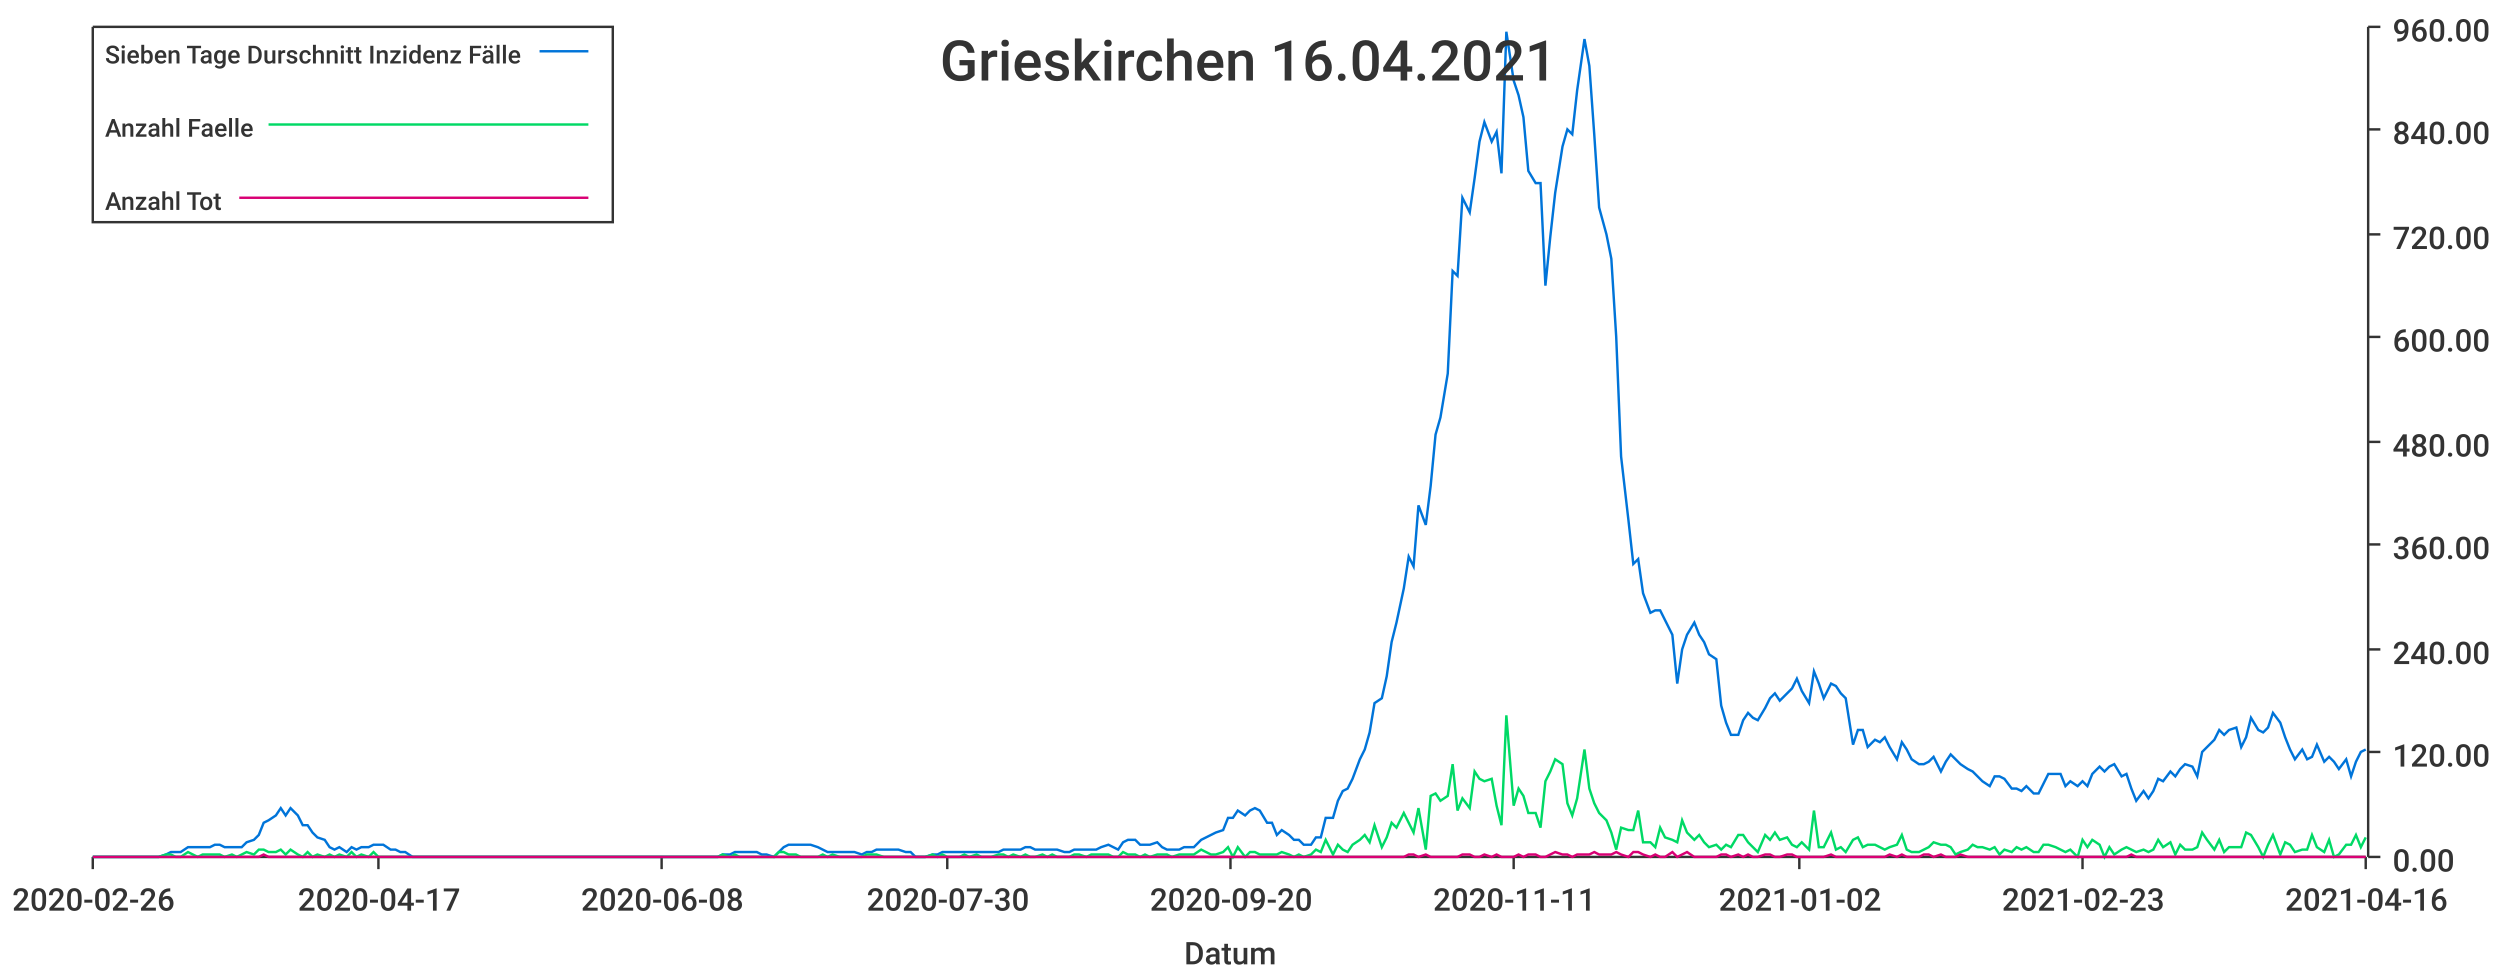
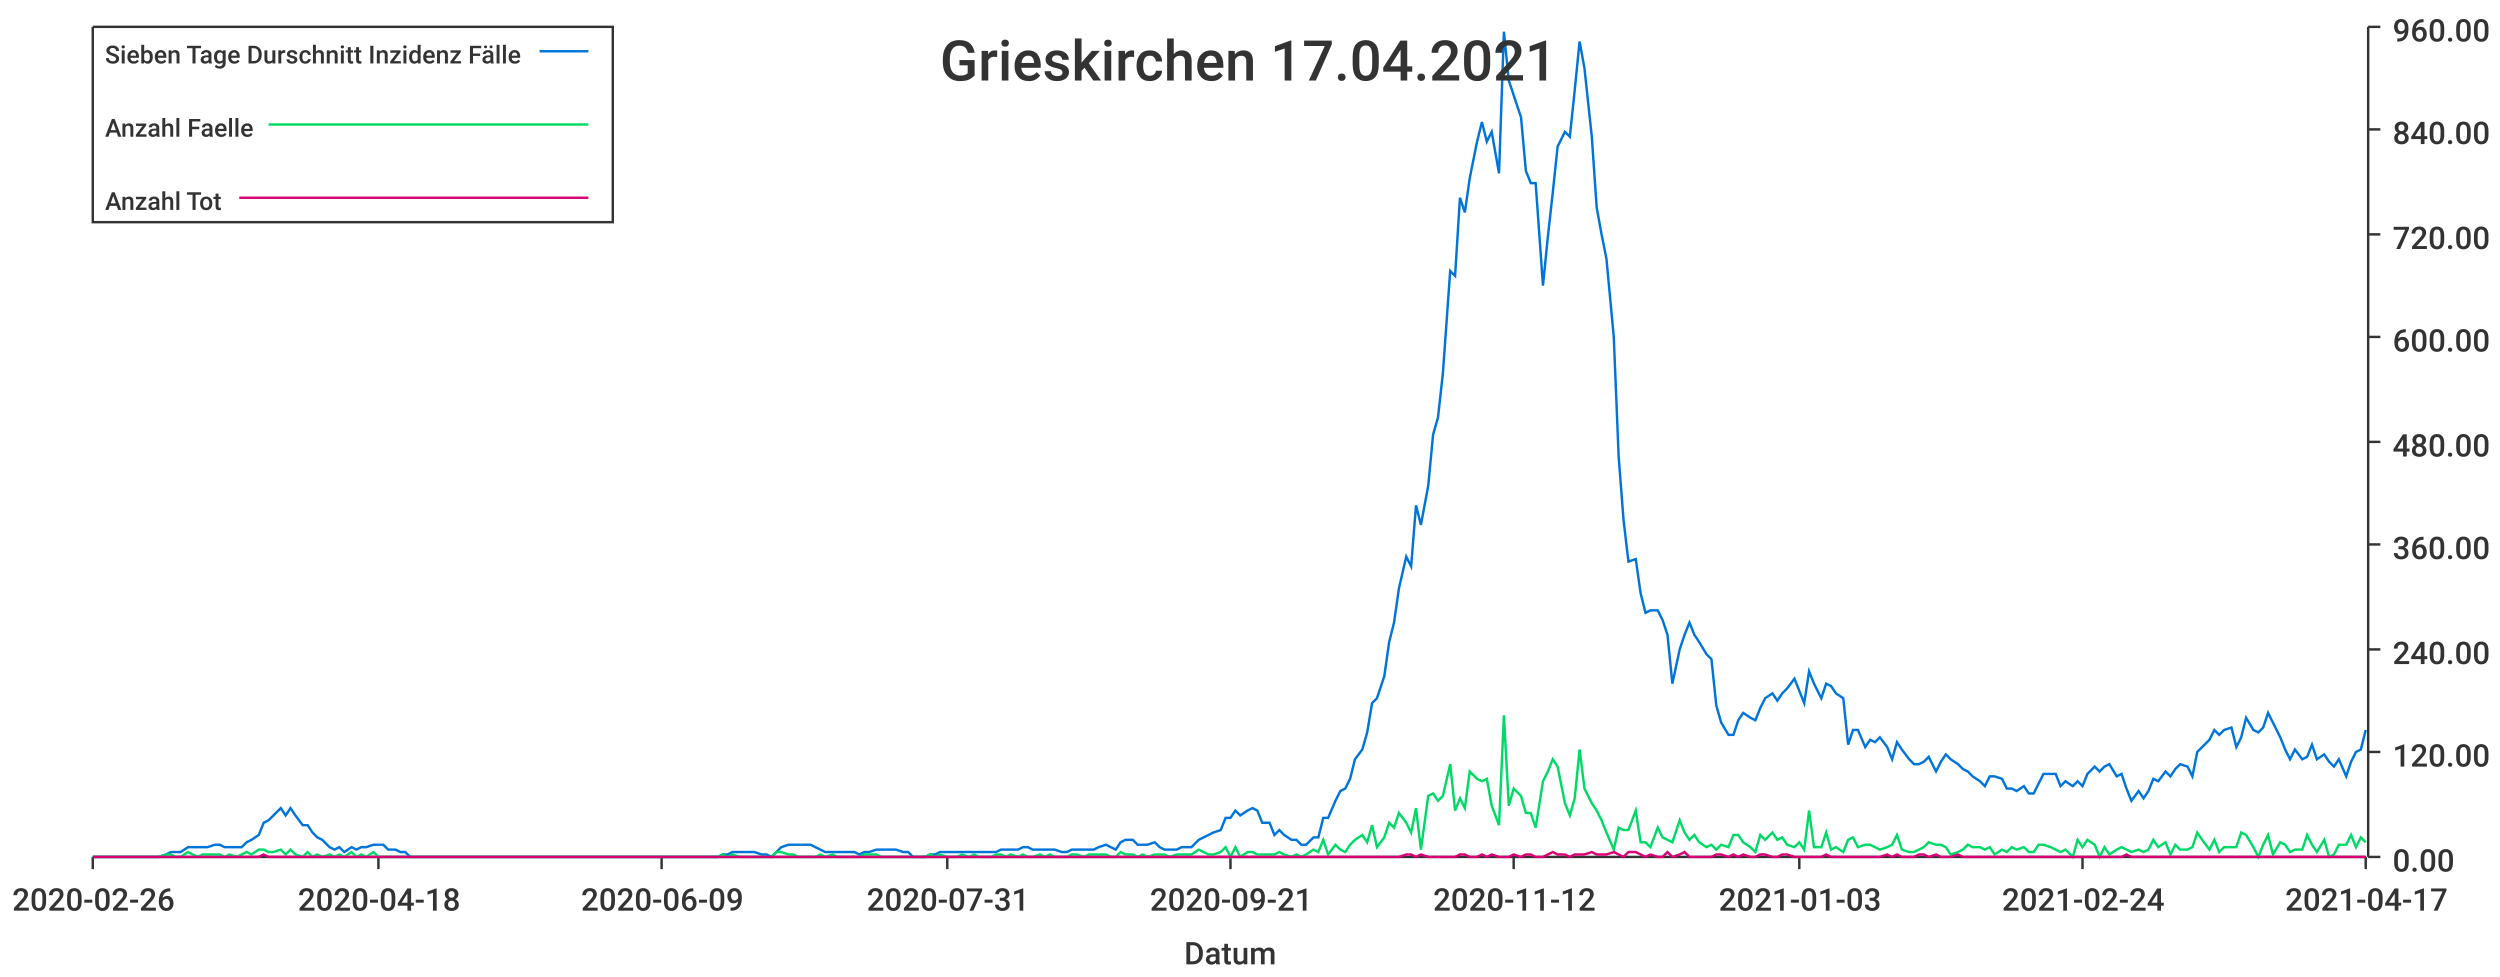
<svg xmlns="http://www.w3.org/2000/svg" width="1024" height="400">\n<path d="M 0 0 L 1024 0 L 1024 400 L 0 400 L 0 0" style="stroke-width:0;stroke:rgba(255,255,255,1.0);fill:rgba(255,255,255,1.0)" />
  <path d="M 38 11 L 969 11 L 969 351 L 38 351 L 38 11" style="stroke-width:0;stroke:rgba(255,255,255,1.0);fill:rgba(255,255,255,1.0)" />
  <path d="M 38 351 L 969 351" style="stroke-width:1;stroke:rgba(51,51,51,1.0);fill:none" />
  <path d="M 38 351 L 38 356" style="stroke-width:1;stroke:rgba(51,51,51,1.0);fill:none" />
  <text x="5" y="373" style="stroke-width:0;stroke:none;fill:rgba(51,51,51,1.0);font-size:12.8px;font-family:'Roboto Medium',sans-serif">2020-02-26</text>
  <path d="M 155 351 L 155 356" style="stroke-width:1;stroke:rgba(51,51,51,1.0);fill:none" />
-   <text x="122" y="373" style="stroke-width:0;stroke:none;fill:rgba(51,51,51,1.0);font-size:12.8px;font-family:'Roboto Medium',sans-serif">2020-04-17</text>
+   <text x="122" y="373" style="stroke-width:0;stroke:none;fill:rgba(51,51,51,1.0);font-size:12.8px;font-family:'Roboto Medium',sans-serif">2020-04-18</text>
  <path d="M 271 351 L 271 356" style="stroke-width:1;stroke:rgba(51,51,51,1.0);fill:none" />
-   <text x="238" y="373" style="stroke-width:0;stroke:none;fill:rgba(51,51,51,1.0);font-size:12.8px;font-family:'Roboto Medium',sans-serif">2020-06-08</text>
+   <text x="238" y="373" style="stroke-width:0;stroke:none;fill:rgba(51,51,51,1.0);font-size:12.8px;font-family:'Roboto Medium',sans-serif">2020-06-09</text>
  <path d="M 388 351 L 388 356" style="stroke-width:1;stroke:rgba(51,51,51,1.0);fill:none" />
-   <text x="355" y="373" style="stroke-width:0;stroke:none;fill:rgba(51,51,51,1.0);font-size:12.8px;font-family:'Roboto Medium',sans-serif">2020-07-30</text>
+   <text x="355" y="373" style="stroke-width:0;stroke:none;fill:rgba(51,51,51,1.0);font-size:12.8px;font-family:'Roboto Medium',sans-serif">2020-07-31</text>
  <path d="M 504 351 L 504 356" style="stroke-width:1;stroke:rgba(51,51,51,1.0);fill:none" />
-   <text x="471" y="373" style="stroke-width:0;stroke:none;fill:rgba(51,51,51,1.0);font-size:12.8px;font-family:'Roboto Medium',sans-serif">2020-09-20</text>
+   <text x="471" y="373" style="stroke-width:0;stroke:none;fill:rgba(51,51,51,1.0);font-size:12.8px;font-family:'Roboto Medium',sans-serif">2020-09-21</text>
  <path d="M 620 351 L 620 356" style="stroke-width:1;stroke:rgba(51,51,51,1.0);fill:none" />
-   <text x="587" y="373" style="stroke-width:0;stroke:none;fill:rgba(51,51,51,1.0);font-size:12.8px;font-family:'Roboto Medium',sans-serif">2020-11-11</text>
+   <text x="587" y="373" style="stroke-width:0;stroke:none;fill:rgba(51,51,51,1.0);font-size:12.8px;font-family:'Roboto Medium',sans-serif">2020-11-12</text>
  <path d="M 737 351 L 737 356" style="stroke-width:1;stroke:rgba(51,51,51,1.0);fill:none" />
-   <text x="704" y="373" style="stroke-width:0;stroke:none;fill:rgba(51,51,51,1.0);font-size:12.8px;font-family:'Roboto Medium',sans-serif">2021-01-02</text>
+   <text x="704" y="373" style="stroke-width:0;stroke:none;fill:rgba(51,51,51,1.0);font-size:12.8px;font-family:'Roboto Medium',sans-serif">2021-01-03</text>
  <path d="M 853 351 L 853 356" style="stroke-width:1;stroke:rgba(51,51,51,1.0);fill:none" />
-   <text x="820" y="373" style="stroke-width:0;stroke:none;fill:rgba(51,51,51,1.0);font-size:12.8px;font-family:'Roboto Medium',sans-serif">2021-02-23</text>
+   <text x="820" y="373" style="stroke-width:0;stroke:none;fill:rgba(51,51,51,1.0);font-size:12.8px;font-family:'Roboto Medium',sans-serif">2021-02-24</text>
  <path d="M 969 351 L 969 356" style="stroke-width:1;stroke:rgba(51,51,51,1.0);fill:none" />
-   <text x="936" y="373" style="stroke-width:0;stroke:none;fill:rgba(51,51,51,1.0);font-size:12.8px;font-family:'Roboto Medium',sans-serif">2021-04-16</text>
+   <text x="936" y="373" style="stroke-width:0;stroke:none;fill:rgba(51,51,51,1.0);font-size:12.8px;font-family:'Roboto Medium',sans-serif">2021-04-17</text>
  <text x="485" y="395" style="stroke-width:0;stroke:none;fill:rgba(51,51,51,1.0);font-size:12.8px;font-family:'Roboto Medium',sans-serif">Datum</text>
  <path d="M 970 351 L 970 11" style="stroke-width:1;stroke:rgba(51,51,51,1.0);fill:none" />
  <path d="M 970 351 L 975 351" style="stroke-width:1;stroke:rgba(51,51,51,1.0);fill:none" />
  <text x="980" y="357" style="stroke-width:0;stroke:none;fill:rgba(51,51,51,1.0);font-size:12.8px;font-family:'Roboto Medium',sans-serif">0.00</text>
  <path d="M 970 308 L 975 308" style="stroke-width:1;stroke:rgba(51,51,51,1.0);fill:none" />
  <text x="980" y="314" style="stroke-width:0;stroke:none;fill:rgba(51,51,51,1.0);font-size:12.8px;font-family:'Roboto Medium',sans-serif">120.00</text>
  <path d="M 970 266 L 975 266" style="stroke-width:1;stroke:rgba(51,51,51,1.0);fill:none" />
  <text x="980" y="272" style="stroke-width:0;stroke:none;fill:rgba(51,51,51,1.0);font-size:12.8px;font-family:'Roboto Medium',sans-serif">240.00</text>
  <path d="M 970 223 L 975 223" style="stroke-width:1;stroke:rgba(51,51,51,1.0);fill:none" />
  <text x="980" y="229" style="stroke-width:0;stroke:none;fill:rgba(51,51,51,1.0);font-size:12.8px;font-family:'Roboto Medium',sans-serif">360.00</text>
  <path d="M 970 181 L 975 181" style="stroke-width:1;stroke:rgba(51,51,51,1.0);fill:none" />
  <text x="980" y="187" style="stroke-width:0;stroke:none;fill:rgba(51,51,51,1.0);font-size:12.8px;font-family:'Roboto Medium',sans-serif">480.00</text>
  <path d="M 970 138 L 975 138" style="stroke-width:1;stroke:rgba(51,51,51,1.0);fill:none" />
  <text x="980" y="144" style="stroke-width:0;stroke:none;fill:rgba(51,51,51,1.0);font-size:12.8px;font-family:'Roboto Medium',sans-serif">600.00</text>
  <path d="M 970 96 L 975 96" style="stroke-width:1;stroke:rgba(51,51,51,1.0);fill:none" />
  <text x="980" y="102" style="stroke-width:0;stroke:none;fill:rgba(51,51,51,1.0);font-size:12.8px;font-family:'Roboto Medium',sans-serif">720.00</text>
  <path d="M 970 53 L 975 53" style="stroke-width:1;stroke:rgba(51,51,51,1.0);fill:none" />
  <text x="980" y="59" style="stroke-width:0;stroke:none;fill:rgba(51,51,51,1.0);font-size:12.8px;font-family:'Roboto Medium',sans-serif">840.00</text>
  <path d="M 970 11 L 975 11" style="stroke-width:1;stroke:rgba(51,51,51,1.0);fill:none" />
  <text x="980" y="17" style="stroke-width:0;stroke:none;fill:rgba(51,51,51,1.0);font-size:12.8px;font-family:'Roboto Medium',sans-serif">960.00</text>
-   <path d="M 38 351 L 41 351 L 43 351 L 45 351 L 47 351 L 50 351 L 52 351 L 54 351 L 56 351 L 59 351 L 61 351 L 63 351 L 65 351 L 68 350 L 70 349 L 72 349 L 74 349 L 77 347 L 79 347 L 81 347 L 83 347 L 86 347 L 88 346 L 90 346 L 92 347 L 95 347 L 97 347 L 99 347 L 101 345 L 104 344 L 106 342 L 108 337 L 110 336 L 113 334 L 115 331 L 117 334 L 119 331 L 122 334 L 124 338 L 126 338 L 128 341 L 130 343 L 133 344 L 135 347 L 137 348 L 139 347 L 142 349 L 144 347 L 146 348 L 148 347 L 151 347 L 153 346 L 155 346 L 157 346 L 160 348 L 162 348 L 164 349 L 166 349 L 169 351 L 171 351 L 173 351 L 175 351 L 178 351 L 180 351 L 182 351 L 184 351 L 187 351 L 189 351 L 191 351 L 193 351 L 196 351 L 198 351 L 200 351 L 202 351 L 205 351 L 207 351 L 209 351 L 211 351 L 213 351 L 216 351 L 218 351 L 220 351 L 222 351 L 225 351 L 227 351 L 229 351 L 231 351 L 234 351 L 236 351 L 238 351 L 240 351 L 243 351 L 245 351 L 247 351 L 249 351 L 252 351 L 254 351 L 256 351 L 258 351 L 261 351 L 263 351 L 265 351 L 267 351 L 270 351 L 272 351 L 274 351 L 276 351 L 279 351 L 281 351 L 283 351 L 285 351 L 288 351 L 290 351 L 292 351 L 294 351 L 296 350 L 299 350 L 301 349 L 303 349 L 305 349 L 308 349 L 310 349 L 312 350 L 314 350 L 317 351 L 319 349 L 321 347 L 323 346 L 326 346 L 328 346 L 330 346 L 332 346 L 335 347 L 337 348 L 339 349 L 341 349 L 344 349 L 346 349 L 348 349 L 350 349 L 353 350 L 355 349 L 357 349 L 359 348 L 362 348 L 364 348 L 366 348 L 368 348 L 371 349 L 373 349 L 375 351 L 377 351 L 379 351 L 382 350 L 384 350 L 386 349 L 388 349 L 391 349 L 393 349 L 395 349 L 397 349 L 400 349 L 402 349 L 404 349 L 406 349 L 409 349 L 411 348 L 413 348 L 415 348 L 418 348 L 420 347 L 422 347 L 424 348 L 427 348 L 429 348 L 431 348 L 433 348 L 436 349 L 438 349 L 440 348 L 442 348 L 445 348 L 447 348 L 449 348 L 451 347 L 454 346 L 456 347 L 458 348 L 460 345 L 462 344 L 465 344 L 467 346 L 469 346 L 471 346 L 474 345 L 476 347 L 478 348 L 480 348 L 483 348 L 485 347 L 487 347 L 489 347 L 492 344 L 494 343 L 496 342 L 498 341 L 501 340 L 503 335 L 505 335 L 507 332 L 510 334 L 512 332 L 514 331 L 516 332 L 519 337 L 521 337 L 523 342 L 525 340 L 528 342 L 530 344 L 532 344 L 534 346 L 537 346 L 539 343 L 541 343 L 543 335 L 546 335 L 548 328 L 550 324 L 552 323 L 554 319 L 557 311 L 559 307 L 561 300 L 563 288 L 566 286 L 568 277 L 570 263 L 572 255 L 575 241 L 577 228 L 579 232 L 581 207 L 584 215 L 586 199 L 588 178 L 590 171 L 593 153 L 595 111 L 597 113 L 599 81 L 602 87 L 604 73 L 606 58 L 608 50 L 611 58 L 613 54 L 615 71 L 617 13 L 620 33 L 622 39 L 624 48 L 626 70 L 629 75 L 631 75 L 633 117 L 635 97 L 637 79 L 640 60 L 642 53 L 644 55 L 646 37 L 649 16 L 651 27 L 653 55 L 655 85 L 658 96 L 660 106 L 662 138 L 664 187 L 667 213 L 669 231 L 671 229 L 673 243 L 676 251 L 678 250 L 680 250 L 682 254 L 685 260 L 687 280 L 689 266 L 691 260 L 694 255 L 696 260 L 698 263 L 700 268 L 703 270 L 705 289 L 707 296 L 709 301 L 712 301 L 714 295 L 716 292 L 718 294 L 720 295 L 723 290 L 725 286 L 727 284 L 729 287 L 732 284 L 734 282 L 736 278 L 738 283 L 741 288 L 743 275 L 745 280 L 747 286 L 750 280 L 752 281 L 754 284 L 756 286 L 759 305 L 761 299 L 763 299 L 765 306 L 768 303 L 770 304 L 772 302 L 774 306 L 777 311 L 779 304 L 781 307 L 783 311 L 786 313 L 788 313 L 790 312 L 792 310 L 795 316 L 797 312 L 799 309 L 801 311 L 803 313 L 806 315 L 808 316 L 810 318 L 812 320 L 815 322 L 817 318 L 819 318 L 821 319 L 824 323 L 826 323 L 828 324 L 830 322 L 833 325 L 835 325 L 837 321 L 839 317 L 842 317 L 844 317 L 846 322 L 848 320 L 851 322 L 853 320 L 855 322 L 857 317 L 860 314 L 862 316 L 864 314 L 866 313 L 869 318 L 871 317 L 873 323 L 875 328 L 878 324 L 880 327 L 882 324 L 884 319 L 886 320 L 889 316 L 891 318 L 893 315 L 895 313 L 898 314 L 900 318 L 902 308 L 904 306 L 907 303 L 909 299 L 911 301 L 913 299 L 916 298 L 918 306 L 920 302 L 922 294 L 925 299 L 927 300 L 929 298 L 931 292 L 934 296 L 936 302 L 938 307 L 940 311 L 943 307 L 945 311 L 947 310 L 949 305 L 952 312 L 954 310 L 956 312 L 958 315 L 961 311 L 963 318 L 965 312 L 967 308 L 969 307" style="stroke-width:1;stroke:rgba(0,116,217,1.0);fill:none" />
-   <path d="M 38 351 L 41 351 L 43 351 L 45 351 L 47 351 L 50 351 L 52 351 L 54 351 L 56 351 L 59 351 L 61 351 L 63 351 L 65 351 L 68 350 L 70 350 L 72 351 L 74 351 L 77 349 L 79 350 L 81 351 L 83 350 L 86 350 L 88 350 L 90 350 L 92 351 L 95 350 L 97 351 L 99 350 L 101 349 L 104 350 L 106 348 L 108 348 L 110 349 L 113 349 L 115 348 L 117 350 L 119 348 L 122 350 L 124 351 L 126 349 L 128 351 L 130 350 L 133 351 L 135 350 L 137 351 L 139 350 L 142 351 L 144 349 L 146 351 L 148 350 L 151 351 L 153 349 L 155 351 L 157 351 L 160 351 L 162 351 L 164 351 L 166 351 L 169 351 L 171 351 L 173 351 L 175 351 L 178 351 L 180 351 L 182 351 L 184 351 L 187 351 L 189 351 L 191 351 L 193 351 L 196 351 L 198 351 L 200 351 L 202 351 L 205 351 L 207 351 L 209 351 L 211 351 L 213 351 L 216 351 L 218 351 L 220 351 L 222 351 L 225 351 L 227 351 L 229 351 L 231 351 L 234 351 L 236 351 L 238 351 L 240 351 L 243 351 L 245 351 L 247 351 L 249 351 L 252 351 L 254 351 L 256 351 L 258 351 L 261 351 L 263 351 L 265 351 L 267 351 L 270 351 L 272 351 L 274 351 L 276 351 L 279 351 L 281 351 L 283 351 L 285 351 L 288 351 L 290 351 L 292 351 L 294 351 L 296 350 L 299 351 L 301 350 L 303 351 L 305 351 L 308 351 L 310 351 L 312 351 L 314 351 L 317 351 L 319 349 L 321 349 L 323 350 L 326 350 L 328 351 L 330 351 L 332 351 L 335 351 L 337 350 L 339 351 L 341 350 L 344 351 L 346 351 L 348 351 L 350 351 L 353 351 L 355 350 L 357 350 L 359 350 L 362 351 L 364 351 L 366 351 L 368 351 L 371 351 L 373 351 L 375 351 L 377 351 L 379 351 L 382 350 L 384 351 L 386 350 L 388 351 L 391 351 L 393 351 L 395 350 L 397 351 L 400 350 L 402 351 L 404 351 L 406 351 L 409 350 L 411 350 L 413 351 L 415 350 L 418 351 L 420 350 L 422 351 L 424 351 L 427 350 L 429 351 L 431 350 L 433 351 L 436 351 L 438 351 L 440 350 L 442 350 L 445 351 L 447 350 L 449 350 L 451 350 L 454 350 L 456 351 L 458 351 L 460 349 L 462 350 L 465 350 L 467 351 L 469 350 L 471 351 L 474 350 L 476 350 L 478 350 L 480 351 L 483 350 L 485 350 L 487 350 L 489 350 L 492 348 L 494 349 L 496 350 L 498 350 L 501 349 L 503 347 L 505 351 L 507 347 L 510 351 L 512 349 L 514 349 L 516 350 L 519 350 L 521 350 L 523 350 L 525 349 L 528 350 L 530 351 L 532 350 L 534 351 L 537 350 L 539 348 L 541 349 L 543 344 L 546 350 L 548 346 L 550 348 L 552 349 L 554 346 L 557 344 L 559 342 L 561 345 L 563 338 L 566 347 L 568 343 L 570 337 L 572 339 L 575 333 L 577 337 L 579 341 L 581 331 L 584 348 L 586 326 L 588 325 L 590 328 L 593 326 L 595 313 L 597 332 L 599 327 L 602 331 L 604 316 L 606 319 L 608 320 L 611 319 L 613 330 L 615 338 L 617 293 L 620 330 L 622 323 L 624 326 L 626 333 L 629 333 L 631 339 L 633 320 L 635 316 L 637 311 L 640 313 L 642 329 L 644 334 L 646 327 L 649 307 L 651 323 L 653 329 L 655 333 L 658 336 L 660 341 L 662 348 L 664 339 L 667 340 L 669 340 L 671 332 L 673 345 L 676 345 L 678 347 L 680 339 L 682 343 L 685 344 L 687 345 L 689 336 L 691 341 L 694 344 L 696 342 L 698 345 L 700 347 L 703 346 L 705 348 L 707 346 L 709 347 L 712 342 L 714 342 L 716 345 L 718 347 L 720 349 L 723 342 L 725 344 L 727 341 L 729 344 L 732 343 L 734 346 L 736 347 L 738 345 L 741 348 L 743 332 L 745 347 L 747 347 L 750 341 L 752 348 L 754 347 L 756 349 L 759 344 L 761 343 L 763 347 L 765 346 L 768 346 L 770 347 L 772 348 L 774 347 L 777 346 L 779 342 L 781 348 L 783 349 L 786 349 L 788 348 L 790 347 L 792 345 L 795 346 L 797 346 L 799 347 L 801 350 L 803 349 L 806 348 L 808 346 L 810 347 L 812 347 L 815 348 L 817 347 L 819 350 L 821 348 L 824 349 L 826 347 L 828 348 L 830 347 L 833 349 L 835 349 L 837 346 L 839 346 L 842 347 L 844 348 L 846 349 L 848 348 L 851 351 L 853 344 L 855 347 L 857 344 L 860 346 L 862 351 L 864 347 L 866 350 L 869 348 L 871 347 L 873 348 L 875 349 L 878 348 L 880 349 L 882 348 L 884 344 L 886 347 L 889 345 L 891 350 L 893 346 L 895 348 L 898 348 L 900 347 L 902 341 L 904 344 L 907 348 L 909 344 L 911 349 L 913 347 L 916 347 L 918 347 L 920 341 L 922 342 L 925 347 L 927 351 L 929 346 L 931 342 L 934 350 L 936 345 L 938 346 L 940 349 L 943 348 L 945 348 L 947 342 L 949 347 L 952 349 L 954 344 L 956 351 L 958 350 L 961 346 L 963 346 L 965 342 L 967 347 L 969 343" style="stroke-width:1;stroke:rgba(0,217,101,1.0);fill:none" />
-   <path d="M 38 351 L 41 351 L 43 351 L 45 351 L 47 351 L 50 351 L 52 351 L 54 351 L 56 351 L 59 351 L 61 351 L 63 351 L 65 351 L 68 351 L 70 351 L 72 351 L 74 351 L 77 351 L 79 351 L 81 351 L 83 351 L 86 351 L 88 351 L 90 351 L 92 351 L 95 351 L 97 351 L 99 351 L 101 351 L 104 351 L 106 351 L 108 350 L 110 351 L 113 351 L 115 351 L 117 351 L 119 351 L 122 351 L 124 351 L 126 351 L 128 351 L 130 351 L 133 351 L 135 351 L 137 351 L 139 351 L 142 351 L 144 351 L 146 351 L 148 351 L 151 351 L 153 351 L 155 351 L 157 351 L 160 351 L 162 351 L 164 351 L 166 351 L 169 351 L 171 351 L 173 351 L 175 351 L 178 351 L 180 351 L 182 351 L 184 351 L 187 351 L 189 351 L 191 351 L 193 351 L 196 351 L 198 351 L 200 351 L 202 351 L 205 351 L 207 351 L 209 351 L 211 351 L 213 351 L 216 351 L 218 351 L 220 351 L 222 351 L 225 351 L 227 351 L 229 351 L 231 351 L 234 351 L 236 351 L 238 351 L 240 351 L 243 351 L 245 351 L 247 351 L 249 351 L 252 351 L 254 351 L 256 351 L 258 351 L 261 351 L 263 351 L 265 351 L 267 351 L 270 351 L 272 351 L 274 351 L 276 351 L 279 351 L 281 351 L 283 351 L 285 351 L 288 351 L 290 351 L 292 351 L 294 351 L 296 351 L 299 351 L 301 351 L 303 351 L 305 351 L 308 351 L 310 351 L 312 351 L 314 351 L 317 351 L 319 351 L 321 351 L 323 351 L 326 351 L 328 351 L 330 351 L 332 351 L 335 351 L 337 351 L 339 351 L 341 351 L 344 351 L 346 351 L 348 351 L 350 351 L 353 351 L 355 351 L 357 351 L 359 351 L 362 351 L 364 351 L 366 351 L 368 351 L 371 351 L 373 351 L 375 351 L 377 351 L 379 351 L 382 351 L 384 351 L 386 351 L 388 351 L 391 351 L 393 351 L 395 351 L 397 351 L 400 351 L 402 351 L 404 351 L 406 351 L 409 351 L 411 351 L 413 351 L 415 351 L 418 351 L 420 351 L 422 351 L 424 351 L 427 351 L 429 351 L 431 351 L 433 351 L 436 351 L 438 351 L 440 351 L 442 351 L 445 351 L 447 351 L 449 351 L 451 351 L 454 351 L 456 351 L 458 351 L 460 351 L 462 351 L 465 351 L 467 351 L 469 351 L 471 351 L 474 351 L 476 351 L 478 351 L 480 351 L 483 351 L 485 351 L 487 351 L 489 351 L 492 351 L 494 351 L 496 351 L 498 351 L 501 351 L 503 351 L 505 351 L 507 351 L 510 351 L 512 351 L 514 351 L 516 351 L 519 351 L 521 351 L 523 351 L 525 351 L 528 351 L 530 351 L 532 351 L 534 351 L 537 351 L 539 351 L 541 351 L 543 351 L 546 351 L 548 351 L 550 351 L 552 351 L 554 351 L 557 351 L 559 351 L 561 351 L 563 351 L 566 351 L 568 351 L 570 351 L 572 351 L 575 351 L 577 350 L 579 350 L 581 351 L 584 350 L 586 351 L 588 351 L 590 351 L 593 351 L 595 351 L 597 351 L 599 350 L 602 350 L 604 351 L 606 351 L 608 350 L 611 351 L 613 350 L 615 351 L 617 351 L 620 351 L 622 350 L 624 351 L 626 350 L 629 350 L 631 351 L 633 351 L 635 350 L 637 349 L 640 350 L 642 350 L 644 351 L 646 350 L 649 350 L 651 350 L 653 349 L 655 350 L 658 350 L 660 350 L 662 349 L 664 350 L 667 351 L 669 349 L 671 349 L 673 350 L 676 351 L 678 350 L 680 351 L 682 351 L 685 349 L 687 351 L 689 350 L 691 349 L 694 351 L 696 351 L 698 351 L 700 351 L 703 351 L 705 350 L 707 350 L 709 351 L 712 350 L 714 351 L 716 350 L 718 351 L 720 351 L 723 350 L 725 350 L 727 351 L 729 351 L 732 350 L 734 350 L 736 351 L 738 351 L 741 351 L 743 351 L 745 351 L 747 351 L 750 350 L 752 351 L 754 351 L 756 351 L 759 351 L 761 351 L 763 351 L 765 351 L 768 351 L 770 351 L 772 351 L 774 350 L 777 351 L 779 350 L 781 351 L 783 351 L 786 351 L 788 350 L 790 350 L 792 351 L 795 350 L 797 351 L 799 351 L 801 351 L 803 350 L 806 351 L 808 351 L 810 351 L 812 351 L 815 351 L 817 351 L 819 351 L 821 351 L 824 351 L 826 351 L 828 351 L 830 351 L 833 351 L 835 351 L 837 351 L 839 351 L 842 351 L 844 351 L 846 351 L 848 351 L 851 351 L 853 351 L 855 351 L 857 351 L 860 351 L 862 351 L 864 351 L 866 351 L 869 351 L 871 351 L 873 350 L 875 351 L 878 351 L 880 351 L 882 351 L 884 351 L 886 351 L 889 351 L 891 351 L 893 351 L 895 351 L 898 351 L 900 351 L 902 351 L 904 351 L 907 351 L 909 351 L 911 351 L 913 351 L 916 351 L 918 351 L 920 351 L 922 351 L 925 351 L 927 351 L 929 351 L 931 351 L 934 351 L 936 351 L 938 351 L 940 351 L 943 351 L 945 351 L 947 351 L 949 351 L 952 351 L 954 351 L 956 351 L 958 351 L 961 351 L 963 351 L 965 351 L 967 351 L 969 351" style="stroke-width:1;stroke:rgba(217,0,116,1.0);fill:none" />
-   <text x="385" y="33" style="stroke-width:0;stroke:none;fill:rgba(51,51,51,1.0);font-size:23.0px;font-family:'Roboto Medium',sans-serif">Grieskirchen 16.04.2021</text>
+   <path d="M 38 351 L 41 351 L 43 351 L 45 351 L 47 351 L 50 351 L 52 351 L 54 351 L 56 351 L 59 351 L 61 351 L 63 351 L 65 351 L 68 350 L 70 349 L 72 349 L 74 349 L 77 347 L 79 347 L 81 347 L 83 347 L 85 347 L 88 346 L 90 346 L 92 347 L 94 347 L 97 347 L 99 347 L 101 345 L 103 344 L 106 342 L 108 337 L 110 336 L 112 334 L 115 331 L 117 334 L 119 331 L 121 334 L 124 338 L 126 338 L 128 341 L 130 343 L 132 344 L 135 347 L 137 348 L 139 347 L 141 349 L 144 347 L 146 348 L 148 347 L 150 347 L 153 346 L 155 346 L 157 346 L 159 348 L 162 348 L 164 349 L 166 349 L 168 351 L 171 351 L 173 351 L 175 351 L 177 351 L 179 351 L 182 351 L 184 351 L 186 351 L 188 351 L 191 351 L 193 351 L 195 351 L 197 351 L 200 351 L 202 351 L 204 351 L 206 351 L 209 351 L 211 351 L 213 351 L 215 351 L 218 351 L 220 351 L 222 351 L 224 351 L 226 351 L 229 351 L 231 351 L 233 351 L 235 351 L 238 351 L 240 351 L 242 351 L 244 351 L 247 351 L 249 351 L 251 351 L 253 351 L 256 351 L 258 351 L 260 351 L 262 351 L 265 351 L 267 351 L 269 351 L 271 351 L 273 351 L 276 351 L 278 351 L 280 351 L 282 351 L 285 351 L 287 351 L 289 351 L 291 351 L 294 351 L 296 350 L 298 350 L 300 349 L 303 349 L 305 349 L 307 349 L 309 349 L 312 350 L 314 350 L 316 351 L 318 349 L 320 347 L 323 346 L 325 346 L 327 346 L 329 346 L 332 346 L 334 347 L 336 348 L 338 349 L 341 349 L 343 349 L 345 349 L 347 349 L 350 349 L 352 350 L 354 349 L 356 349 L 359 348 L 361 348 L 363 348 L 365 348 L 367 348 L 370 349 L 372 349 L 374 351 L 376 351 L 379 351 L 381 350 L 383 350 L 385 349 L 388 349 L 390 349 L 392 349 L 394 349 L 397 349 L 399 349 L 401 349 L 403 349 L 406 349 L 408 349 L 410 348 L 412 348 L 414 348 L 417 348 L 419 347 L 421 347 L 423 348 L 426 348 L 428 348 L 430 348 L 432 348 L 435 349 L 437 349 L 439 348 L 441 348 L 444 348 L 446 348 L 448 348 L 450 347 L 453 346 L 455 347 L 457 348 L 459 345 L 461 344 L 464 344 L 466 346 L 468 346 L 470 346 L 473 345 L 475 347 L 477 348 L 479 348 L 482 348 L 484 347 L 486 347 L 488 347 L 491 344 L 493 343 L 495 342 L 497 341 L 500 340 L 502 335 L 504 335 L 506 332 L 508 334 L 511 332 L 513 331 L 515 332 L 517 337 L 520 337 L 522 342 L 524 340 L 526 342 L 529 344 L 531 344 L 533 346 L 535 346 L 538 343 L 540 343 L 542 335 L 544 335 L 547 328 L 549 324 L 551 323 L 553 319 L 555 311 L 558 307 L 560 300 L 562 288 L 564 286 L 567 277 L 569 263 L 571 255 L 573 241 L 576 228 L 578 232 L 580 207 L 582 215 L 585 199 L 587 178 L 589 171 L 591 153 L 594 111 L 596 113 L 598 81 L 600 87 L 602 73 L 605 58 L 607 50 L 609 58 L 611 54 L 614 71 L 616 13 L 618 33 L 620 39 L 623 48 L 625 70 L 627 75 L 629 75 L 632 117 L 634 97 L 636 79 L 638 60 L 641 54 L 643 56 L 645 37 L 647 17 L 649 28 L 652 56 L 654 85 L 656 96 L 658 106 L 661 138 L 663 187 L 665 213 L 667 230 L 670 229 L 672 243 L 674 251 L 676 250 L 679 250 L 681 254 L 683 260 L 685 280 L 688 266 L 690 260 L 692 255 L 694 260 L 696 263 L 699 268 L 701 270 L 703 289 L 705 296 L 708 301 L 710 301 L 712 295 L 714 292 L 717 294 L 719 295 L 721 290 L 723 286 L 726 284 L 728 287 L 730 284 L 732 282 L 735 278 L 737 283 L 739 288 L 741 275 L 743 280 L 746 286 L 748 280 L 750 281 L 752 284 L 755 286 L 757 305 L 759 299 L 761 299 L 764 306 L 766 303 L 768 304 L 770 302 L 773 306 L 775 311 L 777 304 L 779 307 L 782 311 L 784 313 L 786 313 L 788 312 L 790 310 L 793 316 L 795 312 L 797 309 L 799 311 L 802 313 L 804 315 L 806 316 L 808 318 L 811 320 L 813 322 L 815 318 L 817 318 L 820 319 L 822 323 L 824 323 L 826 324 L 829 322 L 831 325 L 833 325 L 835 321 L 837 317 L 840 317 L 842 317 L 844 322 L 846 320 L 849 322 L 851 320 L 853 322 L 855 317 L 858 314 L 860 316 L 862 314 L 864 313 L 867 318 L 869 317 L 871 323 L 873 328 L 876 324 L 878 327 L 880 324 L 882 319 L 884 320 L 887 316 L 889 318 L 891 315 L 893 313 L 896 314 L 898 318 L 900 308 L 902 306 L 905 303 L 907 299 L 909 301 L 911 299 L 914 298 L 916 306 L 918 302 L 920 294 L 923 299 L 925 300 L 927 298 L 929 292 L 931 296 L 934 302 L 936 307 L 938 311 L 940 307 L 943 311 L 945 310 L 947 305 L 949 311 L 952 309 L 954 312 L 956 314 L 958 311 L 961 318 L 963 312 L 965 308 L 967 307 L 969 299" style="stroke-width:1;stroke:rgba(0,116,217,1.0);fill:none" />
+   <path d="M 38 351 L 41 351 L 43 351 L 45 351 L 47 351 L 50 351 L 52 351 L 54 351 L 56 351 L 59 351 L 61 351 L 63 351 L 65 351 L 68 350 L 70 350 L 72 351 L 74 351 L 77 349 L 79 350 L 81 351 L 83 350 L 85 350 L 88 350 L 90 350 L 92 351 L 94 350 L 97 351 L 99 350 L 101 349 L 103 350 L 106 348 L 108 348 L 110 349 L 112 349 L 115 348 L 117 350 L 119 348 L 121 350 L 124 351 L 126 349 L 128 351 L 130 350 L 132 351 L 135 350 L 137 351 L 139 350 L 141 351 L 144 349 L 146 351 L 148 350 L 150 351 L 153 349 L 155 351 L 157 351 L 159 351 L 162 351 L 164 351 L 166 351 L 168 351 L 171 351 L 173 351 L 175 351 L 177 351 L 179 351 L 182 351 L 184 351 L 186 351 L 188 351 L 191 351 L 193 351 L 195 351 L 197 351 L 200 351 L 202 351 L 204 351 L 206 351 L 209 351 L 211 351 L 213 351 L 215 351 L 218 351 L 220 351 L 222 351 L 224 351 L 226 351 L 229 351 L 231 351 L 233 351 L 235 351 L 238 351 L 240 351 L 242 351 L 244 351 L 247 351 L 249 351 L 251 351 L 253 351 L 256 351 L 258 351 L 260 351 L 262 351 L 265 351 L 267 351 L 269 351 L 271 351 L 273 351 L 276 351 L 278 351 L 280 351 L 282 351 L 285 351 L 287 351 L 289 351 L 291 351 L 294 351 L 296 350 L 298 351 L 300 350 L 303 351 L 305 351 L 307 351 L 309 351 L 312 351 L 314 351 L 316 351 L 318 349 L 320 349 L 323 350 L 325 350 L 327 351 L 329 351 L 332 351 L 334 351 L 336 350 L 338 351 L 341 350 L 343 351 L 345 351 L 347 351 L 350 351 L 352 351 L 354 350 L 356 350 L 359 350 L 361 351 L 363 351 L 365 351 L 367 351 L 370 351 L 372 351 L 374 351 L 376 351 L 379 351 L 381 350 L 383 351 L 385 350 L 388 351 L 390 351 L 392 351 L 394 350 L 397 351 L 399 350 L 401 351 L 403 351 L 406 351 L 408 350 L 410 350 L 412 351 L 414 350 L 417 351 L 419 350 L 421 351 L 423 351 L 426 350 L 428 351 L 430 350 L 432 351 L 435 351 L 437 351 L 439 350 L 441 350 L 444 351 L 446 350 L 448 350 L 450 350 L 453 350 L 455 351 L 457 351 L 459 349 L 461 350 L 464 350 L 466 351 L 468 350 L 470 351 L 473 350 L 475 350 L 477 350 L 479 351 L 482 350 L 484 350 L 486 350 L 488 350 L 491 348 L 493 349 L 495 350 L 497 350 L 500 349 L 502 347 L 504 351 L 506 347 L 508 351 L 511 349 L 513 349 L 515 350 L 517 350 L 520 350 L 522 350 L 524 349 L 526 350 L 529 351 L 531 350 L 533 351 L 535 350 L 538 348 L 540 349 L 542 344 L 544 350 L 547 346 L 549 348 L 551 349 L 553 346 L 555 344 L 558 342 L 560 345 L 562 338 L 564 347 L 567 343 L 569 337 L 571 339 L 573 333 L 576 337 L 578 341 L 580 331 L 582 348 L 585 326 L 587 325 L 589 328 L 591 326 L 594 313 L 596 332 L 598 327 L 600 331 L 602 316 L 605 319 L 607 320 L 609 319 L 611 330 L 614 338 L 616 293 L 618 330 L 620 323 L 623 326 L 625 333 L 627 333 L 629 339 L 632 320 L 634 316 L 636 311 L 638 314 L 641 329 L 643 334 L 645 327 L 647 307 L 649 323 L 652 329 L 654 332 L 656 336 L 658 341 L 661 348 L 663 339 L 665 340 L 667 340 L 670 332 L 672 345 L 674 345 L 676 347 L 679 339 L 681 343 L 683 344 L 685 345 L 688 336 L 690 341 L 692 344 L 694 342 L 696 345 L 699 347 L 701 346 L 703 348 L 705 346 L 708 347 L 710 342 L 712 342 L 714 345 L 717 347 L 719 349 L 721 342 L 723 344 L 726 341 L 728 344 L 730 343 L 732 346 L 735 347 L 737 345 L 739 348 L 741 332 L 743 347 L 746 347 L 748 341 L 750 348 L 752 347 L 755 349 L 757 344 L 759 343 L 761 347 L 764 346 L 766 346 L 768 347 L 770 348 L 773 347 L 775 346 L 777 342 L 779 348 L 782 349 L 784 349 L 786 348 L 788 347 L 790 345 L 793 346 L 795 346 L 797 347 L 799 350 L 802 349 L 804 348 L 806 346 L 808 347 L 811 347 L 813 348 L 815 347 L 817 350 L 820 348 L 822 349 L 824 347 L 826 348 L 829 347 L 831 349 L 833 349 L 835 346 L 837 346 L 840 347 L 842 348 L 844 349 L 846 348 L 849 351 L 851 344 L 853 347 L 855 344 L 858 346 L 860 351 L 862 347 L 864 350 L 867 348 L 869 347 L 871 348 L 873 349 L 876 348 L 878 349 L 880 348 L 882 344 L 884 347 L 887 345 L 889 350 L 891 346 L 893 348 L 896 348 L 898 347 L 900 341 L 902 344 L 905 348 L 907 344 L 909 349 L 911 347 L 914 347 L 916 347 L 918 341 L 920 342 L 923 347 L 925 351 L 927 346 L 929 342 L 931 350 L 934 345 L 936 346 L 938 349 L 940 348 L 943 348 L 945 342 L 947 346 L 949 349 L 952 344 L 954 351 L 956 350 L 958 346 L 961 346 L 963 342 L 965 347 L 967 343 L 969 345" style="stroke-width:1;stroke:rgba(0,217,101,1.0);fill:none" />
+   <path d="M 38 351 L 41 351 L 43 351 L 45 351 L 47 351 L 50 351 L 52 351 L 54 351 L 56 351 L 59 351 L 61 351 L 63 351 L 65 351 L 68 351 L 70 351 L 72 351 L 74 351 L 77 351 L 79 351 L 81 351 L 83 351 L 85 351 L 88 351 L 90 351 L 92 351 L 94 351 L 97 351 L 99 351 L 101 351 L 103 351 L 106 351 L 108 350 L 110 351 L 112 351 L 115 351 L 117 351 L 119 351 L 121 351 L 124 351 L 126 351 L 128 351 L 130 351 L 132 351 L 135 351 L 137 351 L 139 351 L 141 351 L 144 351 L 146 351 L 148 351 L 150 351 L 153 351 L 155 351 L 157 351 L 159 351 L 162 351 L 164 351 L 166 351 L 168 351 L 171 351 L 173 351 L 175 351 L 177 351 L 179 351 L 182 351 L 184 351 L 186 351 L 188 351 L 191 351 L 193 351 L 195 351 L 197 351 L 200 351 L 202 351 L 204 351 L 206 351 L 209 351 L 211 351 L 213 351 L 215 351 L 218 351 L 220 351 L 222 351 L 224 351 L 226 351 L 229 351 L 231 351 L 233 351 L 235 351 L 238 351 L 240 351 L 242 351 L 244 351 L 247 351 L 249 351 L 251 351 L 253 351 L 256 351 L 258 351 L 260 351 L 262 351 L 265 351 L 267 351 L 269 351 L 271 351 L 273 351 L 276 351 L 278 351 L 280 351 L 282 351 L 285 351 L 287 351 L 289 351 L 291 351 L 294 351 L 296 351 L 298 351 L 300 351 L 303 351 L 305 351 L 307 351 L 309 351 L 312 351 L 314 351 L 316 351 L 318 351 L 320 351 L 323 351 L 325 351 L 327 351 L 329 351 L 332 351 L 334 351 L 336 351 L 338 351 L 341 351 L 343 351 L 345 351 L 347 351 L 350 351 L 352 351 L 354 351 L 356 351 L 359 351 L 361 351 L 363 351 L 365 351 L 367 351 L 370 351 L 372 351 L 374 351 L 376 351 L 379 351 L 381 351 L 383 351 L 385 351 L 388 351 L 390 351 L 392 351 L 394 351 L 397 351 L 399 351 L 401 351 L 403 351 L 406 351 L 408 351 L 410 351 L 412 351 L 414 351 L 417 351 L 419 351 L 421 351 L 423 351 L 426 351 L 428 351 L 430 351 L 432 351 L 435 351 L 437 351 L 439 351 L 441 351 L 444 351 L 446 351 L 448 351 L 450 351 L 453 351 L 455 351 L 457 351 L 459 351 L 461 351 L 464 351 L 466 351 L 468 351 L 470 351 L 473 351 L 475 351 L 477 351 L 479 351 L 482 351 L 484 351 L 486 351 L 488 351 L 491 351 L 493 351 L 495 351 L 497 351 L 500 351 L 502 351 L 504 351 L 506 351 L 508 351 L 511 351 L 513 351 L 515 351 L 517 351 L 520 351 L 522 351 L 524 351 L 526 351 L 529 351 L 531 351 L 533 351 L 535 351 L 538 351 L 540 351 L 542 351 L 544 351 L 547 351 L 549 351 L 551 351 L 553 351 L 555 351 L 558 351 L 560 351 L 562 351 L 564 351 L 567 351 L 569 351 L 571 351 L 573 351 L 576 350 L 578 350 L 580 351 L 582 350 L 585 351 L 587 351 L 589 351 L 591 351 L 594 351 L 596 351 L 598 350 L 600 350 L 602 351 L 605 351 L 607 350 L 609 351 L 611 350 L 614 351 L 616 351 L 618 351 L 620 350 L 623 351 L 625 350 L 627 350 L 629 351 L 632 351 L 634 350 L 636 349 L 638 350 L 641 350 L 643 351 L 645 350 L 647 350 L 649 350 L 652 349 L 654 350 L 656 350 L 658 350 L 661 349 L 663 350 L 665 351 L 667 349 L 670 349 L 672 350 L 674 351 L 676 350 L 679 351 L 681 351 L 683 349 L 685 351 L 688 350 L 690 349 L 692 351 L 694 351 L 696 351 L 699 351 L 701 351 L 703 350 L 705 350 L 708 351 L 710 350 L 712 351 L 714 350 L 717 351 L 719 351 L 721 350 L 723 350 L 726 351 L 728 351 L 730 350 L 732 350 L 735 351 L 737 351 L 739 351 L 741 351 L 743 351 L 746 351 L 748 350 L 750 351 L 752 351 L 755 351 L 757 351 L 759 351 L 761 351 L 764 351 L 766 351 L 768 351 L 770 351 L 773 350 L 775 351 L 777 350 L 779 351 L 782 351 L 784 351 L 786 350 L 788 350 L 790 351 L 793 350 L 795 351 L 797 351 L 799 351 L 802 350 L 804 351 L 806 351 L 808 351 L 811 351 L 813 351 L 815 351 L 817 351 L 820 351 L 822 351 L 824 351 L 826 351 L 829 351 L 831 351 L 833 351 L 835 351 L 837 351 L 840 351 L 842 351 L 844 351 L 846 351 L 849 351 L 851 351 L 853 351 L 855 351 L 858 351 L 860 351 L 862 351 L 864 351 L 867 351 L 869 351 L 871 350 L 873 351 L 876 351 L 878 351 L 880 351 L 882 351 L 884 351 L 887 351 L 889 351 L 891 351 L 893 351 L 896 351 L 898 351 L 900 351 L 902 351 L 905 351 L 907 351 L 909 351 L 911 351 L 914 351 L 916 351 L 918 351 L 920 351 L 923 351 L 925 351 L 927 351 L 929 351 L 931 351 L 934 351 L 936 351 L 938 351 L 940 351 L 943 351 L 945 351 L 947 351 L 949 351 L 952 351 L 954 351 L 956 351 L 958 351 L 961 351 L 963 351 L 965 351 L 967 351 L 969 351" style="stroke-width:1;stroke:rgba(217,0,116,1.0);fill:none" />
+   <text x="385" y="33" style="stroke-width:0;stroke:none;fill:rgba(51,51,51,1.0);font-size:23.0px;font-family:'Roboto Medium',sans-serif">Grieskirchen 17.04.2021</text>
  <path d="M 38 11 L 251 11 L 251 91 L 38 91 L 38 11" style="stroke-width:1;stroke:rgba(51,51,51,1.0);fill:rgba(255,255,255,1.0)" />
  <text x="43" y="26" style="stroke-width:0;stroke:none;fill:rgba(51,51,51,1.0);font-size:10.2px;font-family:'Roboto Medium',sans-serif">Sieben Tage Durschnitt Inzidenz Fälle</text>
  <path d="M 221 21 L 241 21" style="stroke-width:1;stroke:rgba(0,116,217,1.0);fill:none" />
  <text x="43" y="56" style="stroke-width:0;stroke:none;fill:rgba(51,51,51,1.0);font-size:10.2px;font-family:'Roboto Medium',sans-serif">Anzahl Faelle</text>
  <path d="M 110 51 L 241 51" style="stroke-width:1;stroke:rgba(0,217,101,1.0);fill:none" />
  <text x="43" y="86" style="stroke-width:0;stroke:none;fill:rgba(51,51,51,1.0);font-size:10.2px;font-family:'Roboto Medium',sans-serif">Anzahl Tot</text>
  <path d="M 98 81 L 241 81" style="stroke-width:1;stroke:rgba(217,0,116,1.0);fill:none" />
</svg>
